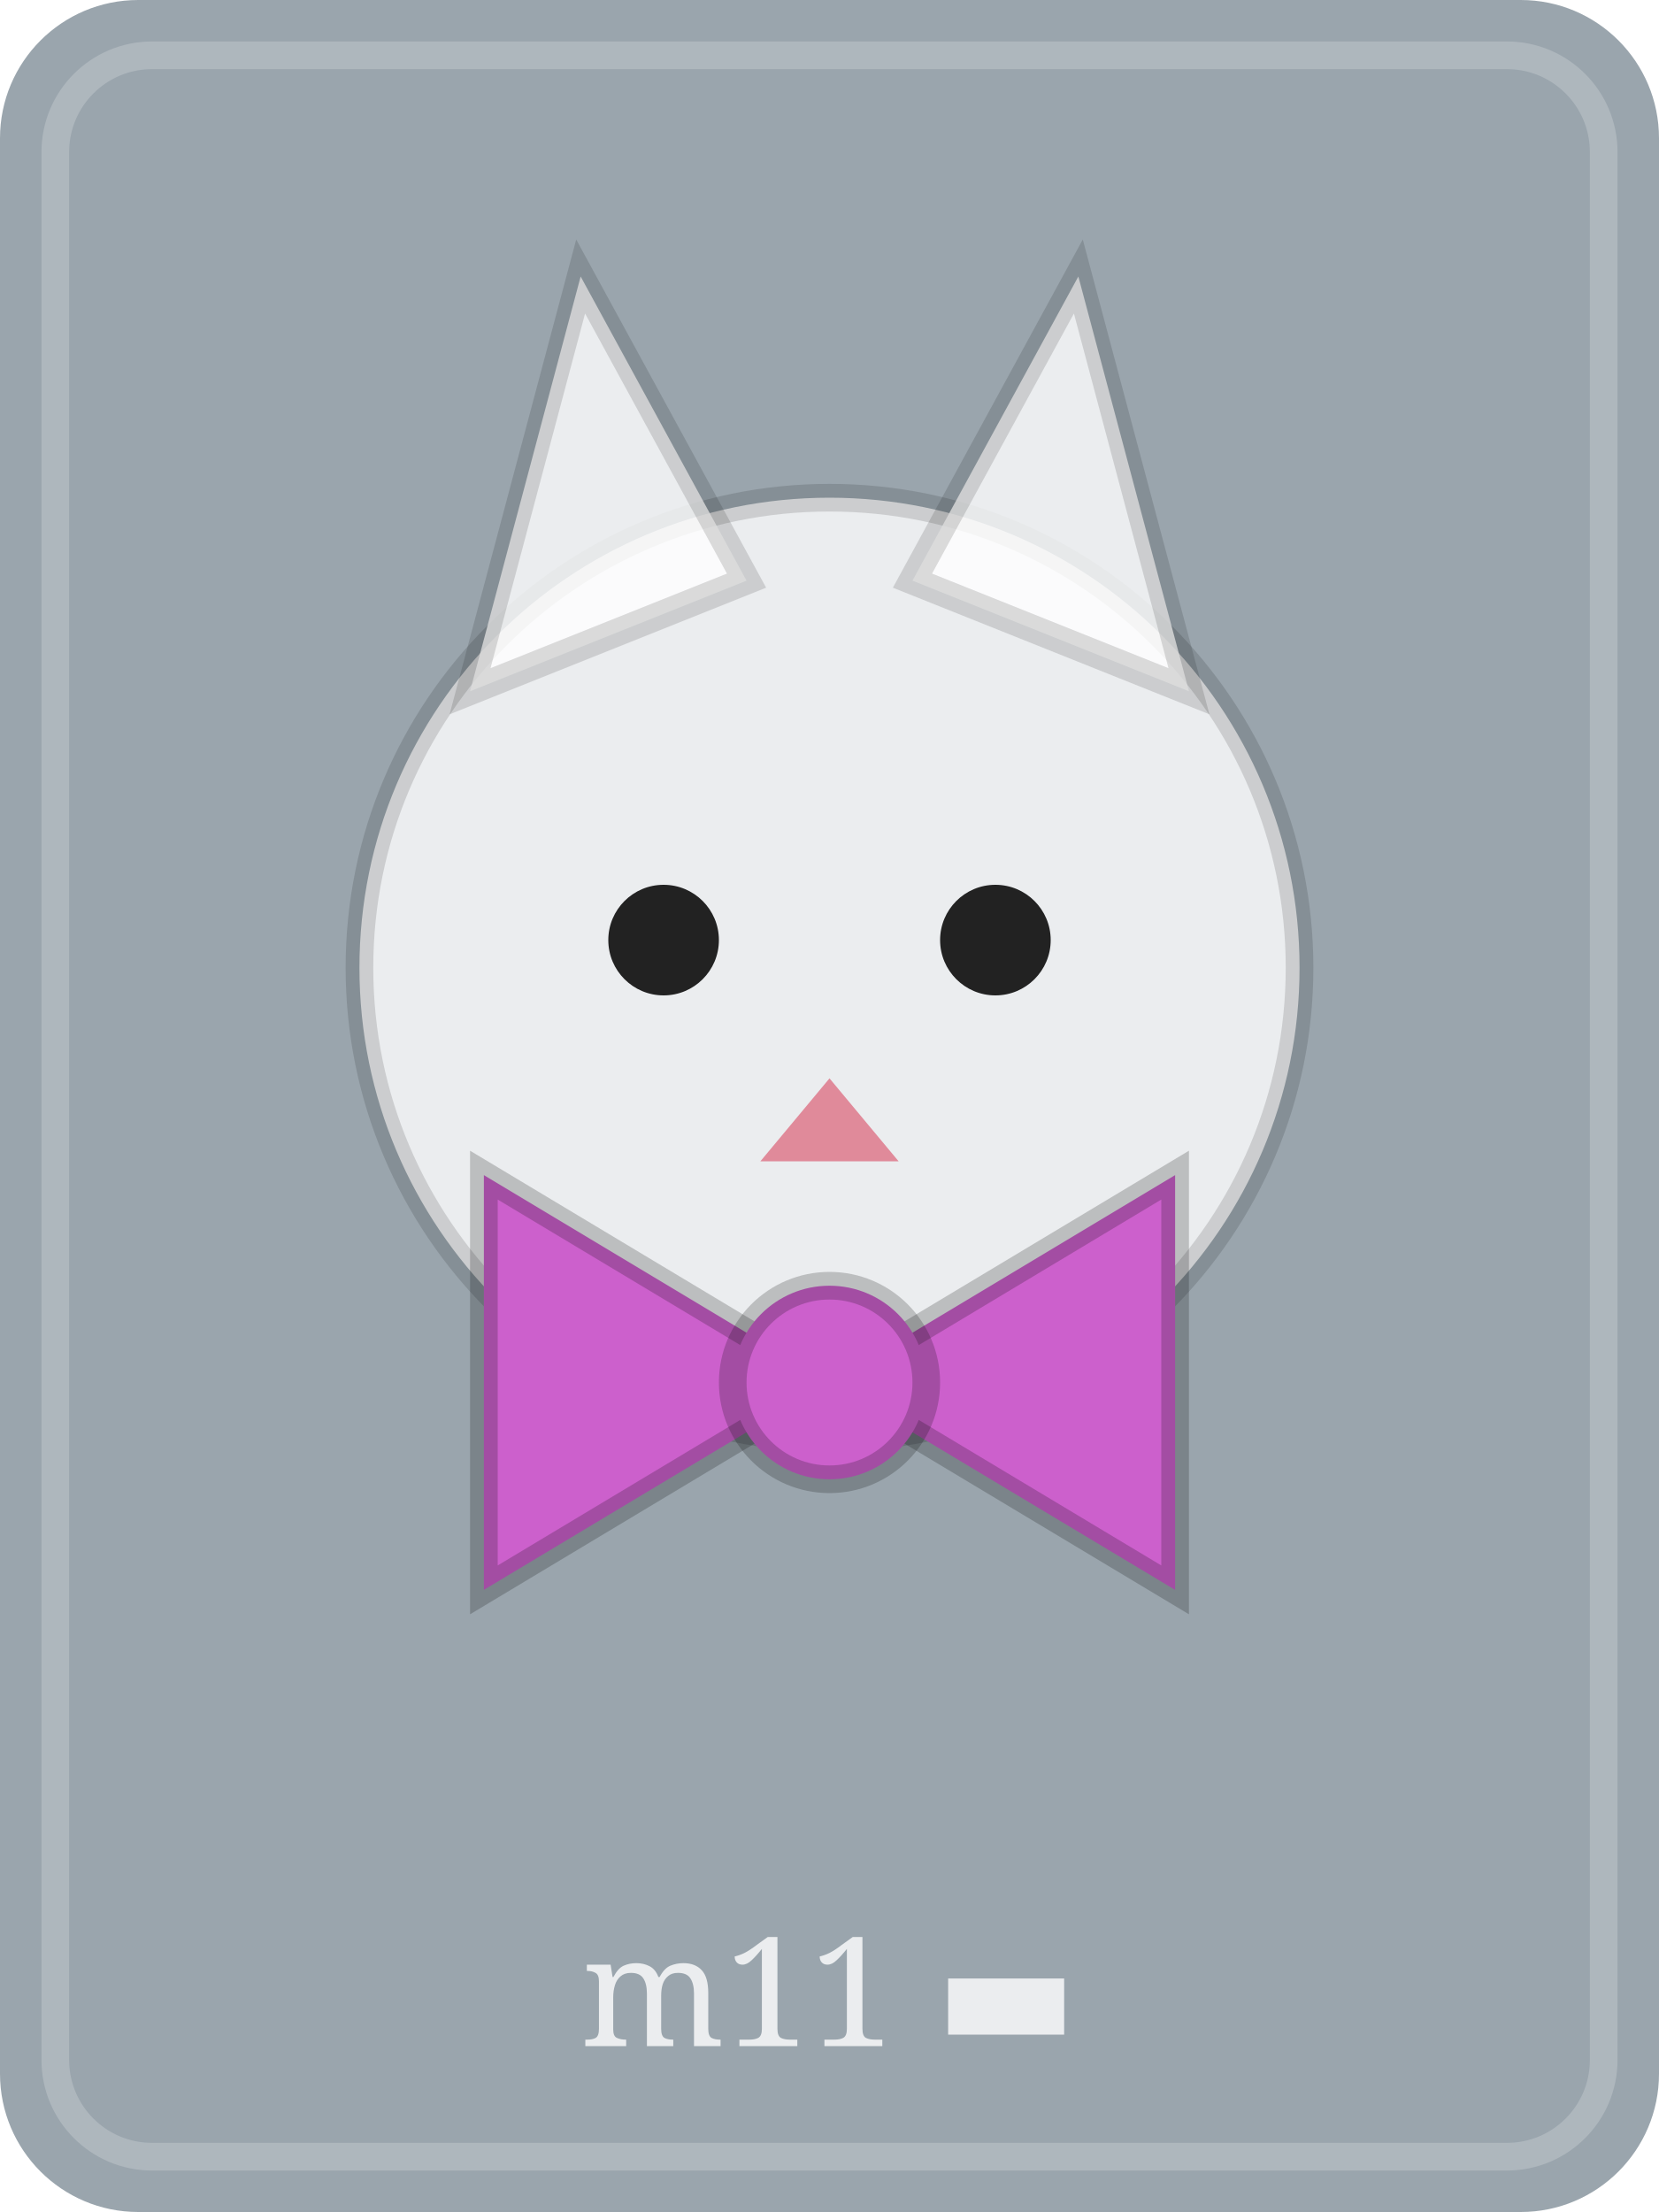
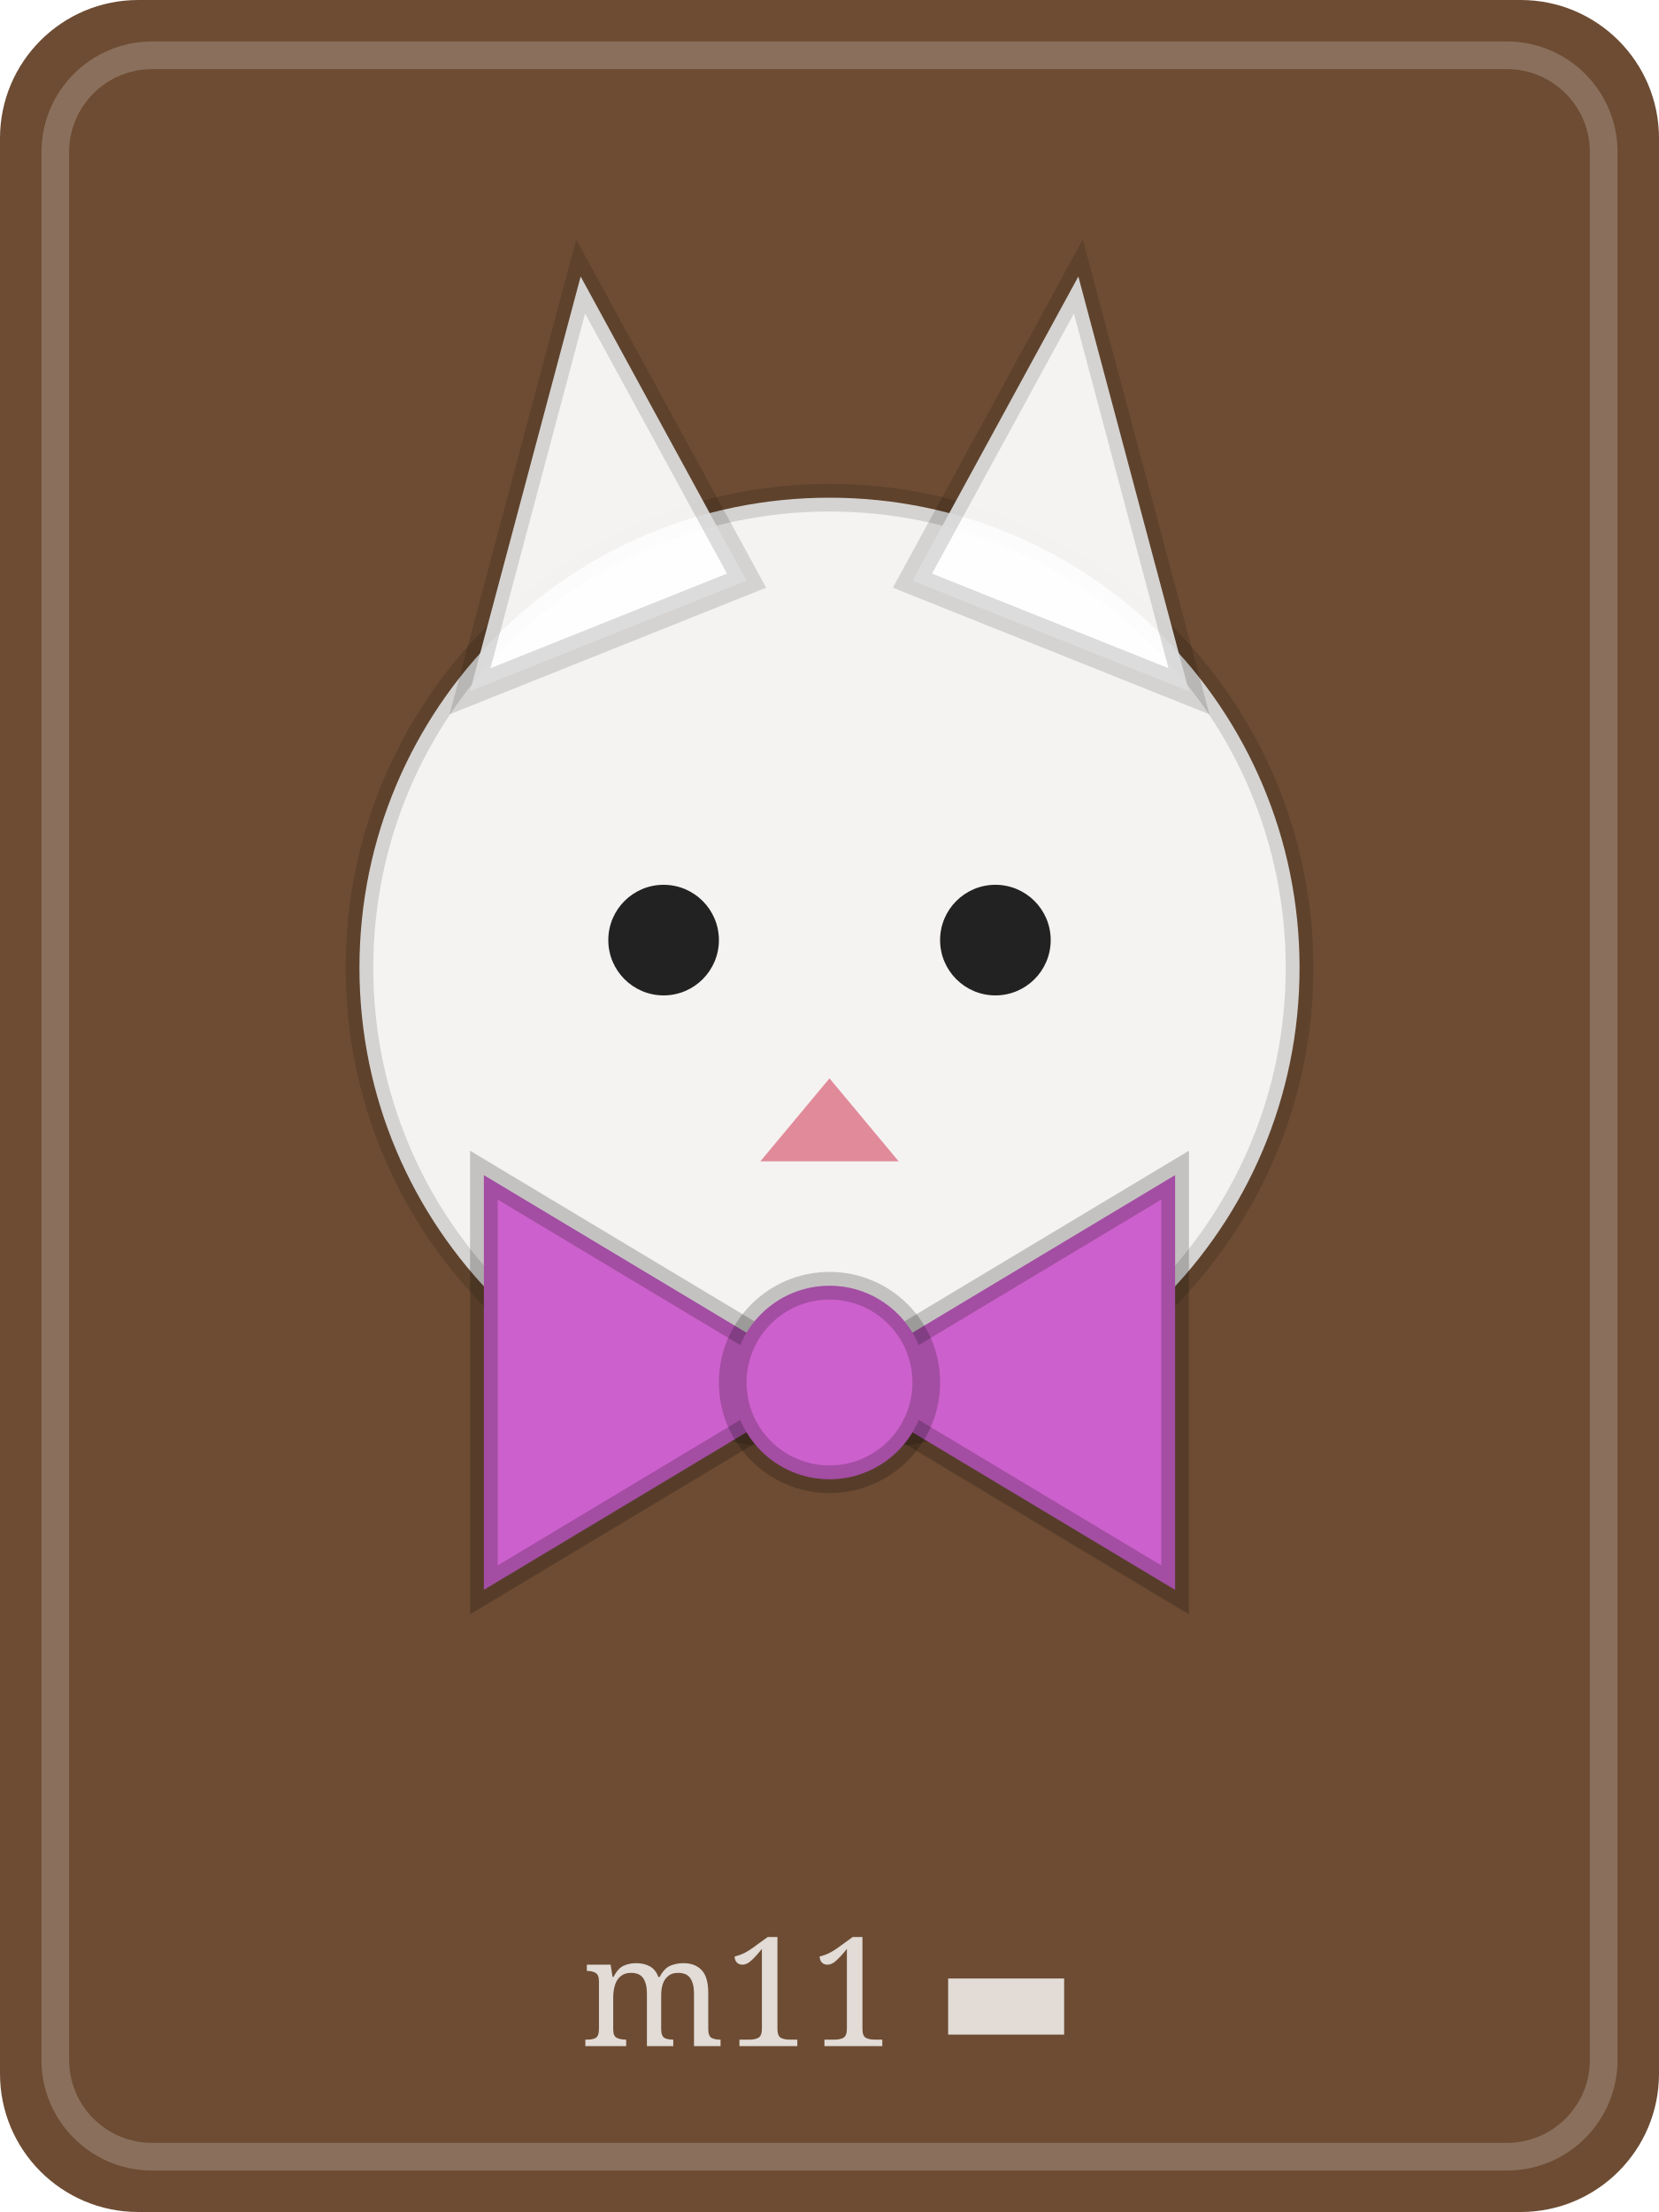
<svg xmlns="http://www.w3.org/2000/svg" viewBox="0 0 120 160">
-   <rect width="120" height="160" rx="10" fill="#9aa5ad" />
+   <rect width="120" height="160" rx="10" fill="#6d4c33" />
  <rect x="4" y="4" width="112" height="152" rx="7" fill="none" stroke="#ffffff33" stroke-width="2" />
-   <circle cx="60" cy="70" r="34" fill="#ffffffcc" stroke="#00000022" stroke-width="2" />
-   <polygon points="34,50 42,20 54,42" fill="#ffffffcc" stroke="#00000022" stroke-width="2" />
-   <polygon points="86,50 78,20 66,42" fill="#ffffffcc" stroke="#00000022" stroke-width="2" />
+   <circle cx="60" cy="70" r="34" fill="#ffffffee" stroke="#00000022" stroke-width="2" />
+   <polygon points="34,50 42,20 54,42" fill="#ffffffee" stroke="#00000022" stroke-width="2" />
+   <polygon points="86,50 78,20 66,42" fill="#ffffffee" stroke="#00000022" stroke-width="2" />
  <circle cx="48" cy="68" r="4" fill="#222" />
  <circle cx="72" cy="68" r="4" fill="#222" />
  <polygon points="60,78 55,84 65,84" fill="#e08a9a" />
  <path d="M60,100 L35,85 L35,115 Z" fill="#cc60cc" stroke="#00000033" stroke-width="2" />
  <path d="M60,100 L85,85 L85,115 Z" fill="#cc60cc" stroke="#00000033" stroke-width="2" />
  <circle cx="60" cy="100" r="7" fill="#cc60cc" stroke="#00000033" stroke-width="2" />
  <text x="60" y="148" font-family="Georgia,serif" font-size="11" fill="#ffffffcc" text-anchor="middle">m11 ▬</text>
</svg>
